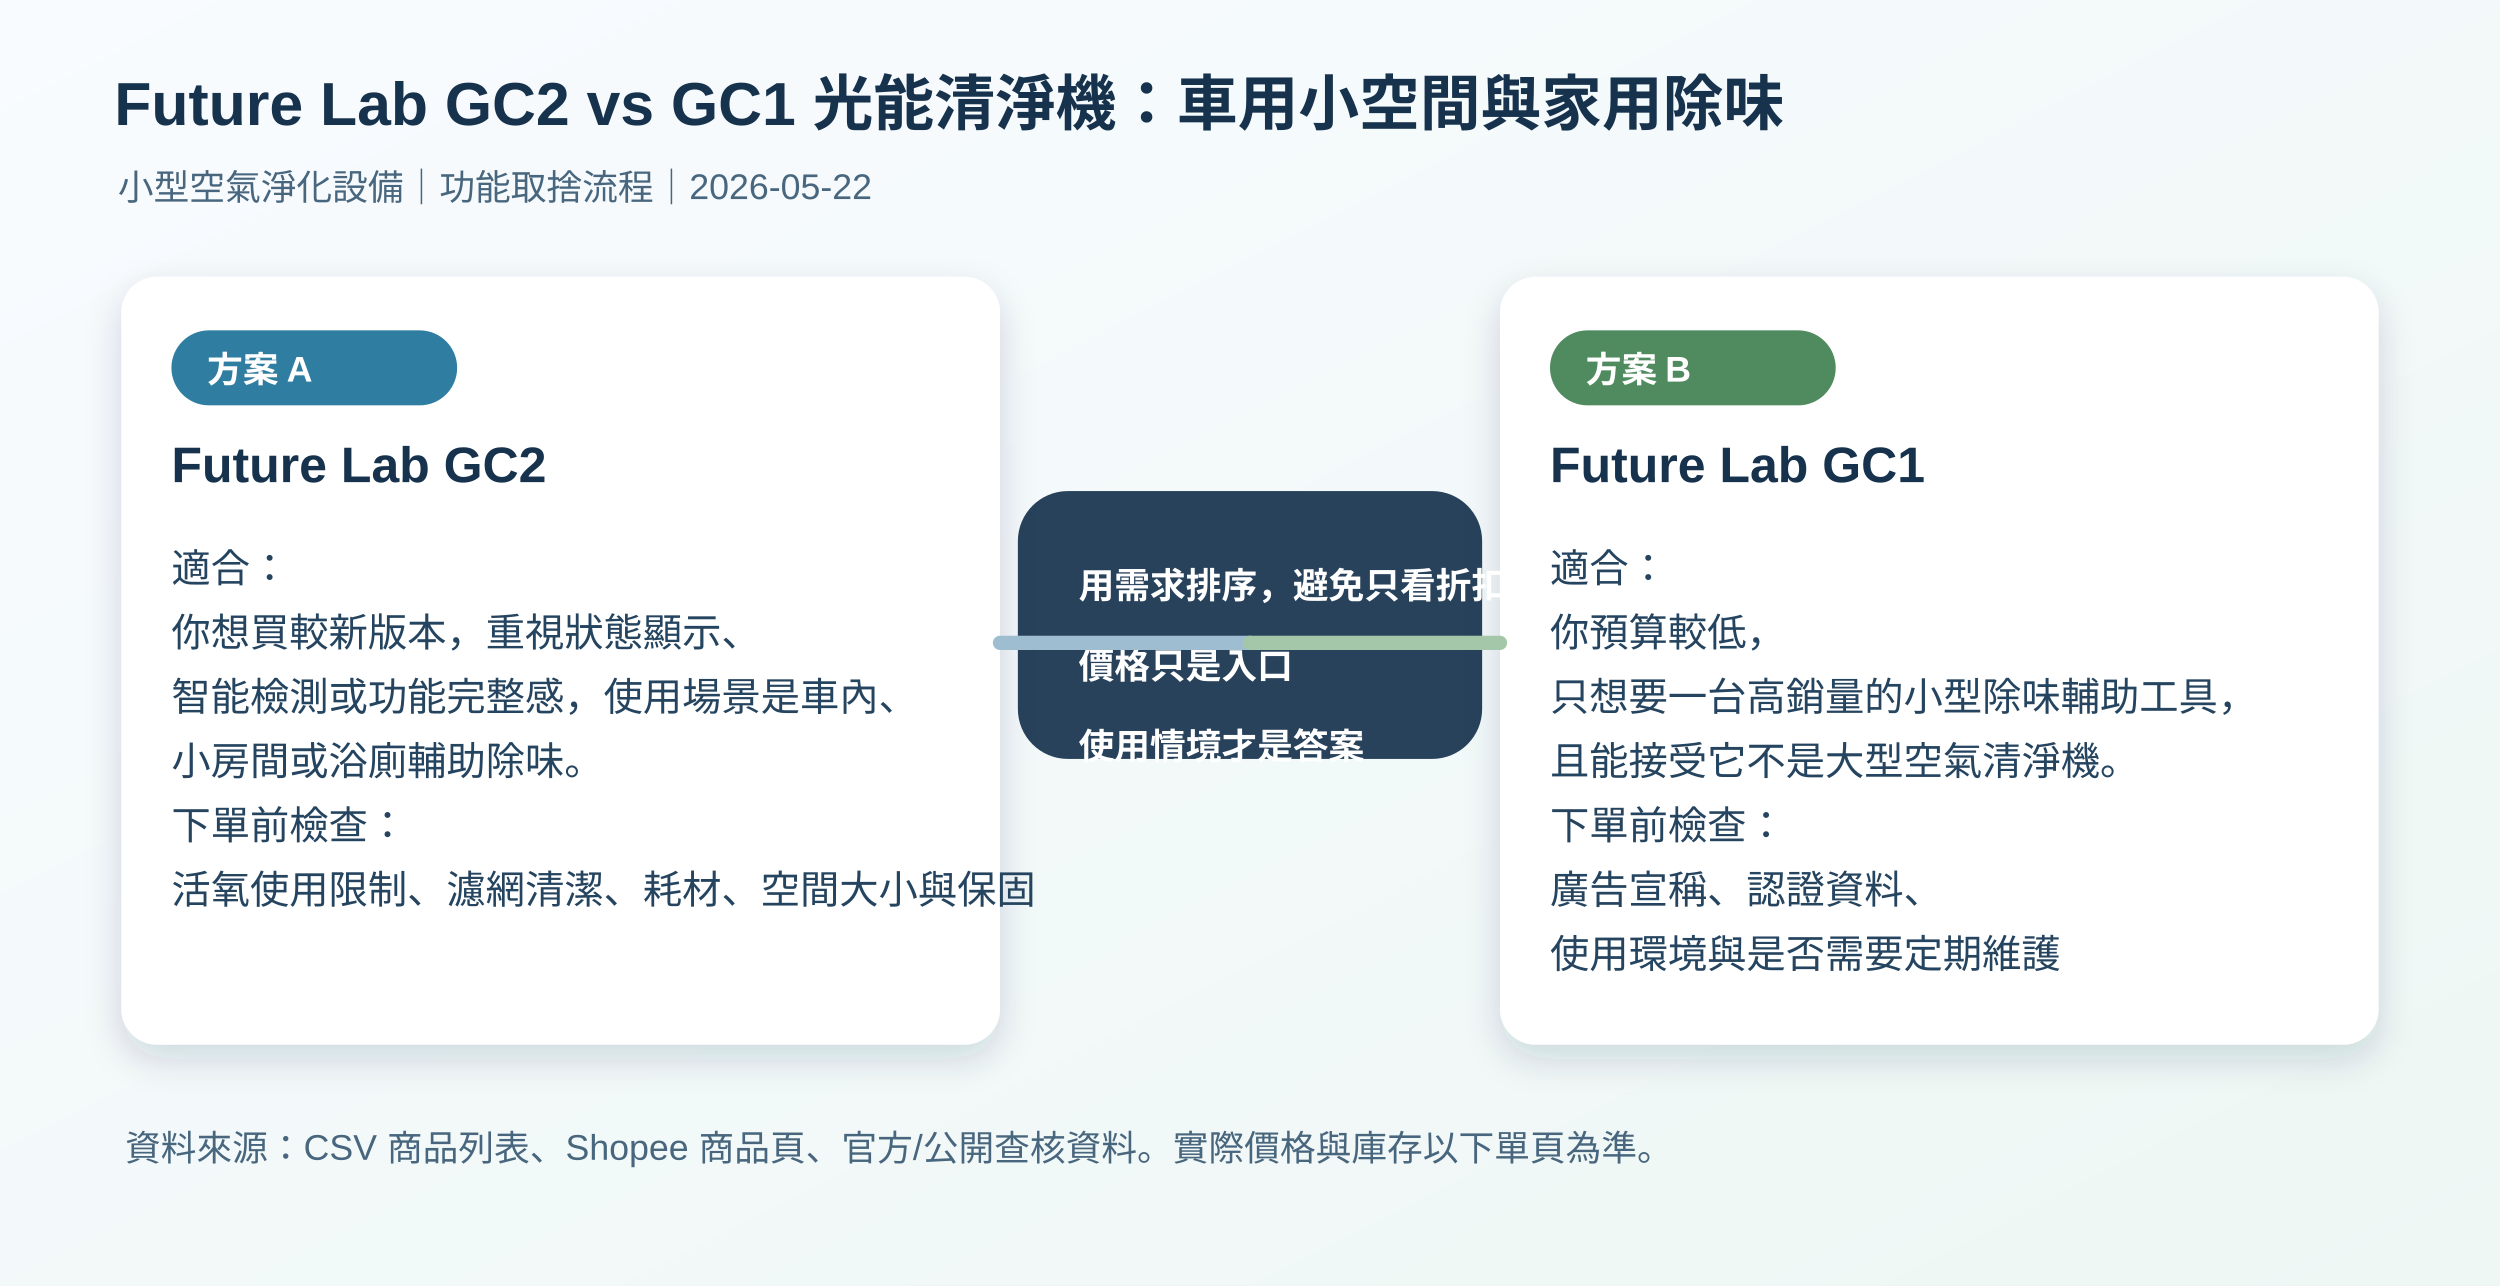
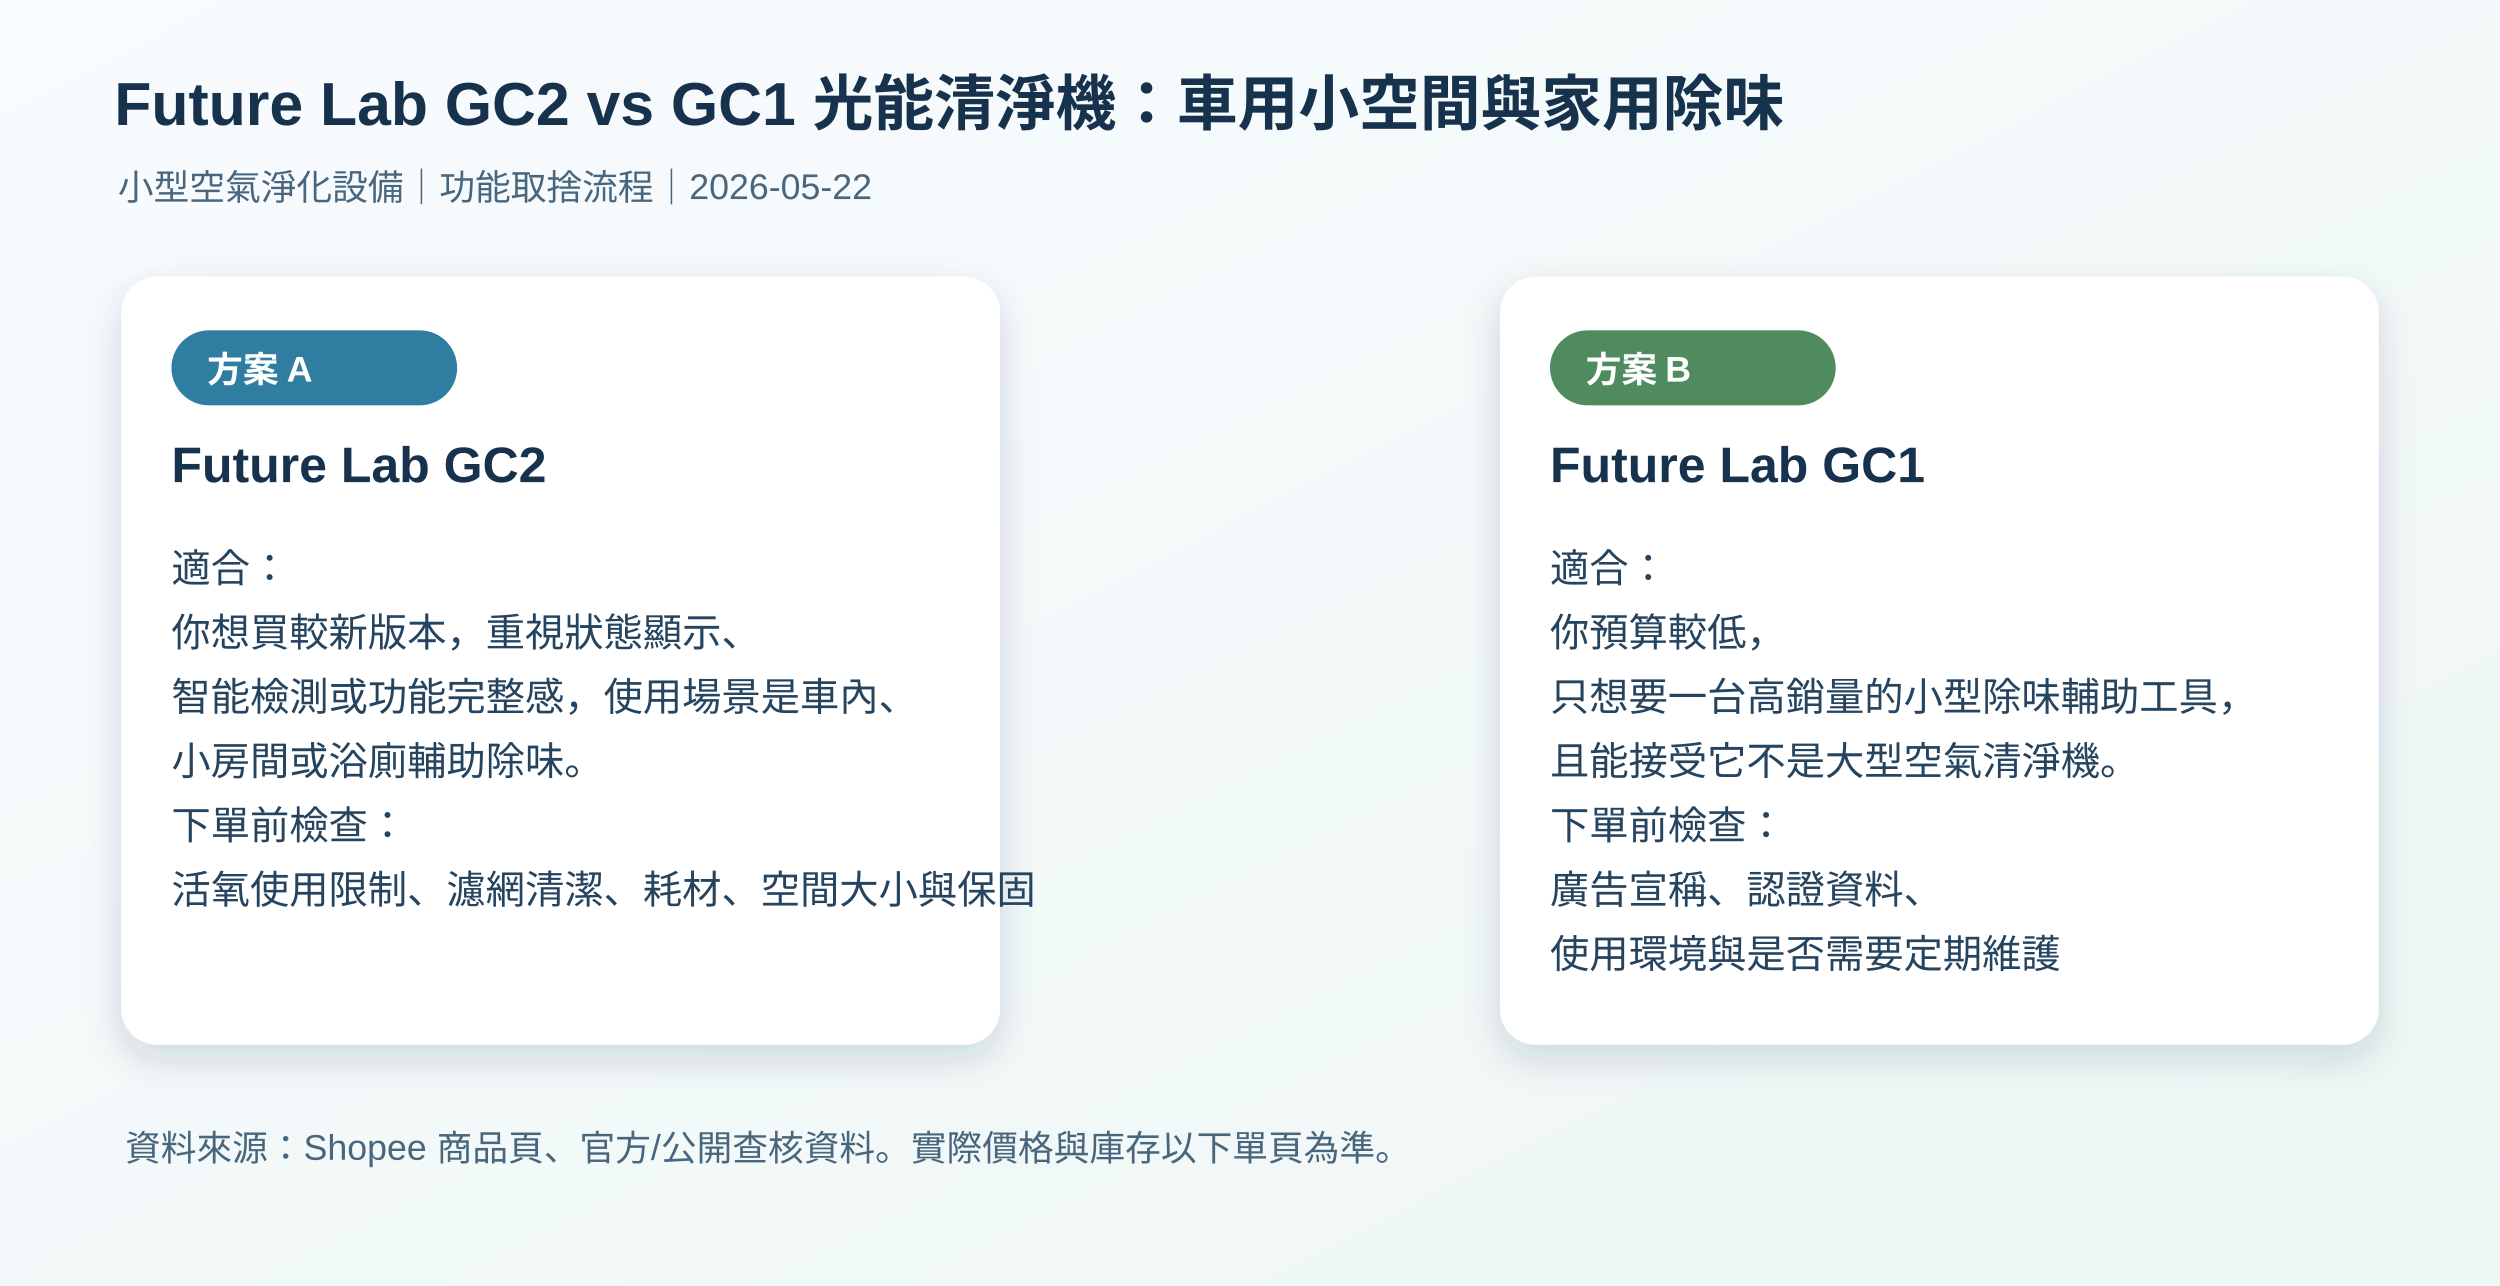
<svg xmlns="http://www.w3.org/2000/svg" width="1400" height="720" viewBox="0 0 1400 720" role="img" aria-labelledby="title desc">
  <defs>
    <linearGradient id="bg" x1="0" x2="1" y1="0" y2="1">
      <stop offset="0%" stop-color="#f8fbff" />
      <stop offset="100%" stop-color="#eef7f4" />
    </linearGradient>
    <filter id="shadow" x="-10%" y="-10%" width="120%" height="120%">
      <feDropShadow dx="0" dy="8" stdDeviation="10" flood-color="#17324d" flood-opacity="0.16" />
    </filter>
  </defs>
  <style>
    .title { font: 700 34px "Noto Sans TC", "Microsoft JhengHei", Arial, sans-serif; fill: #17324d; }
    .small { font: 500 20px "Noto Sans TC", "Microsoft JhengHei", Arial, sans-serif; fill: #48667d; }
    .label { font: 700 28px "Noto Sans TC", "Microsoft JhengHei", Arial, sans-serif; fill: #17324d; }
    .body { font: 500 22px "Noto Sans TC", "Microsoft JhengHei", Arial, sans-serif; fill: #25445f; }
    .pill { font: 700 20px "Noto Sans TC", "Microsoft JhengHei", Arial, sans-serif; fill: #ffffff; }
  </style>
  <rect width="1400" height="720" fill="url(#bg)" />
  <text x="64" y="70" class="title">Future Lab GC2 vs GC1 光能清淨機：車用小空間與家用除味</text>
  <text x="66" y="112" class="small">小型空氣淨化設備｜功能取捨流程｜2026-05-22</text>
  <rect x="68" y="155" width="492" height="430" rx="20" fill="#ffffff" filter="url(#shadow)" />
  <rect x="840" y="155" width="492" height="430" rx="20" fill="#ffffff" filter="url(#shadow)" />
  <rect x="96" y="185" width="160" height="42" rx="21" fill="#2f7da1" />
  <rect x="868" y="185" width="160" height="42" rx="21" fill="#4f8b5f" />
  <text x="116" y="214" class="pill">方案 A</text>
  <text x="888" y="214" class="pill">方案 B</text>
  <text x="96" y="270" class="label">Future Lab GC2</text>
  <text x="868" y="270" class="label">Future Lab GC1</text>
  <text x="96" y="326" class="body">適合：</text>
  <text x="96" y="362" class="body">你想買較新版本，重視狀態顯示、</text>
  <text x="96" y="398" class="body">智能檢測或功能完整感，使用場景是車內、</text>
  <text x="96" y="434" class="body">小房間或浴廁輔助除味。</text>
  <text x="96" y="470" class="body">下單前檢查：</text>
  <text x="96" y="506" class="body">活氧使用限制、濾網清潔、耗材、空間大小與保固</text>
  <text x="868" y="326" class="body">適合：</text>
  <text x="868" y="362" class="body">你預算較低，</text>
  <text x="868" y="398" class="body">只想要一台高銷量的小型除味輔助工具，</text>
  <text x="868" y="434" class="body">且能接受它不是大型空氣清淨機。</text>
  <text x="868" y="470" class="body">下單前檢查：</text>
  <text x="868" y="506" class="body">廣告宣稱、認證資料、</text>
  <text x="868" y="542" class="body">使用環境與是否需要定期維護</text>
-   <rect x="570" y="275" width="260" height="150" rx="28" fill="#17324d" opacity="0.92" />
-   <text x="604" y="335" class="pill">用需求排序，避免只看折扣</text>
-   <text x="604" y="380" class="pill">價格只是入口</text>
-   <text x="604" y="425" class="pill">使用情境才是答案</text>
-   <path d="M560 360 C625 360 650 360 700 360" stroke="#9fbdd0" stroke-width="8" stroke-linecap="round" />
-   <path d="M840 360 C775 360 750 360 700 360" stroke="#a5c7a9" stroke-width="8" stroke-linecap="round" />
-   <text x="70" y="650" class="small">資料來源：CSV 商品列表、Shopee 商品頁、官方/公開查核資料。實際價格與庫存以下單頁為準。</text>
+   <text x="70" y="650" class="small">資料來源：Shopee 商品頁、官方/公開查核資料。實際價格與庫存以下單頁為準。</text>
</svg>
